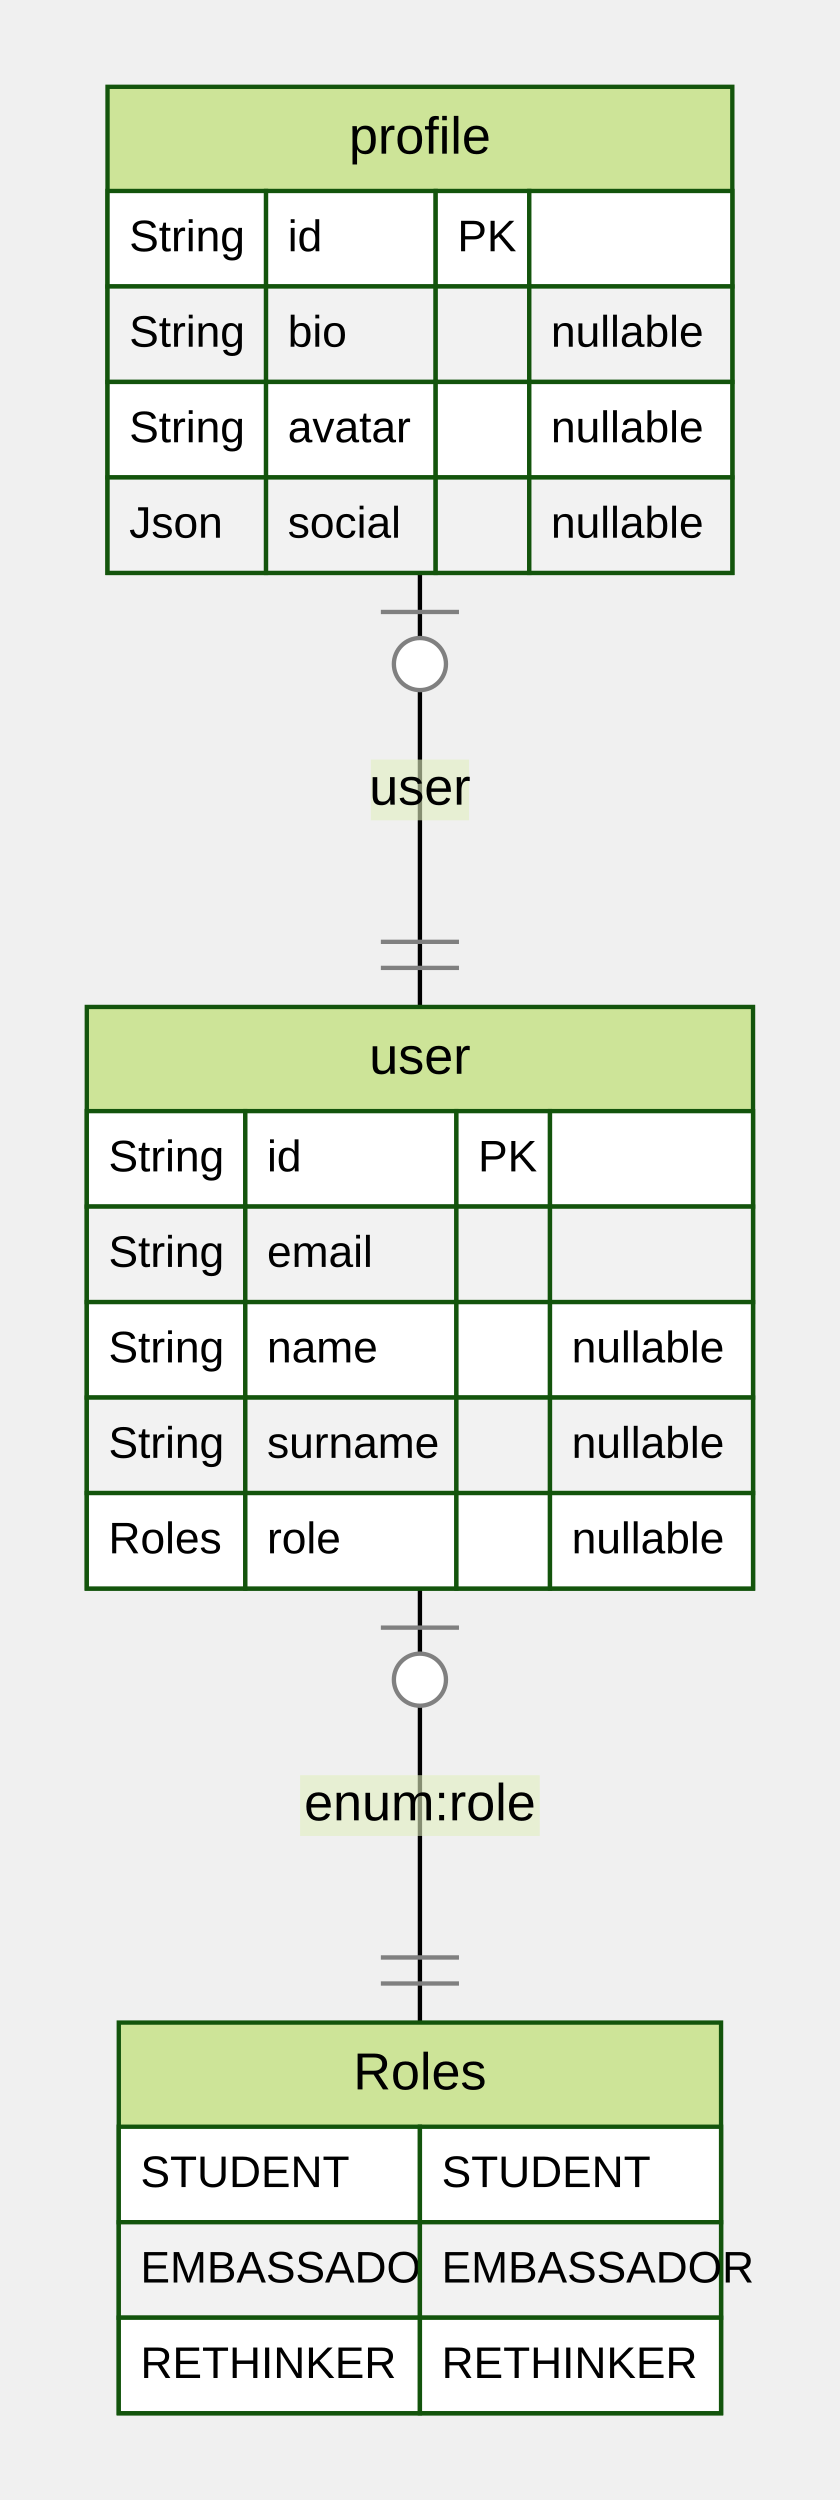
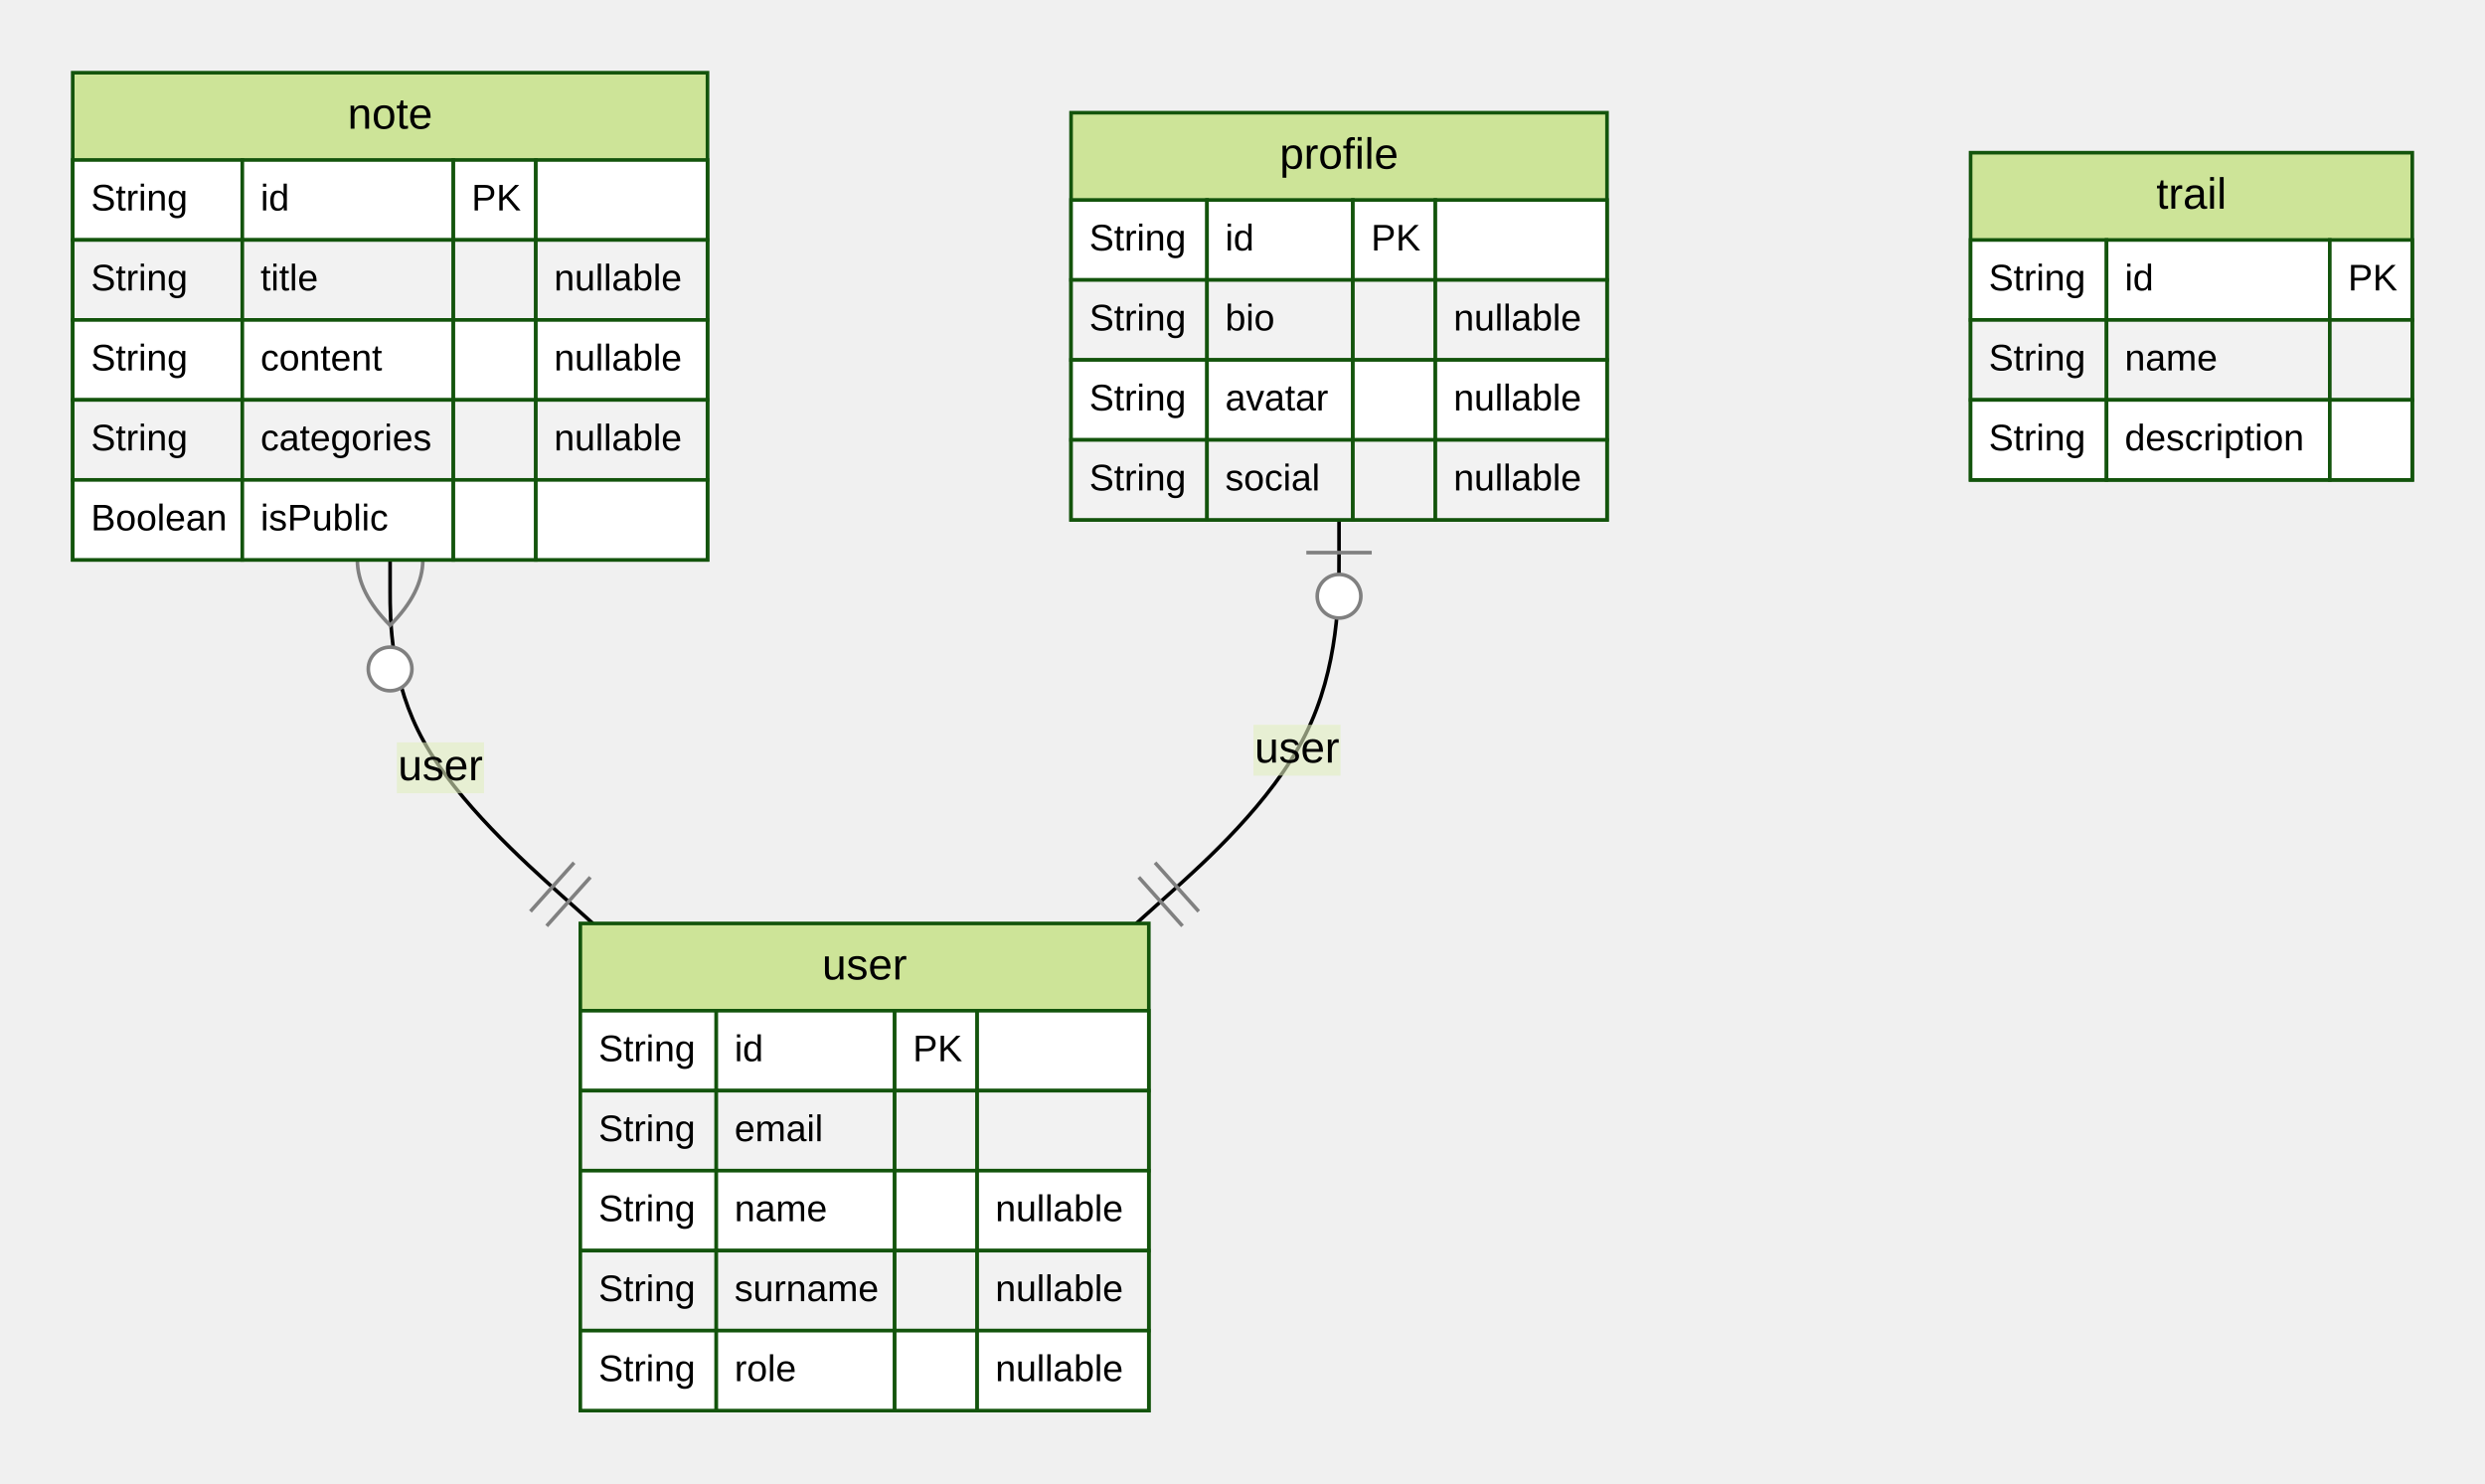
- <svg xmlns="http://www.w3.org/2000/svg" aria-labelledby="chart-title-mermaid-0 chart-desc-mermaid-0" role="img" viewBox="0 0 193.5 576" style="max-width: 193.5px; background-color: white;" height="576" width="100%" id="mermaid-0">
+ <svg xmlns="http://www.w3.org/2000/svg" aria-labelledby="chart-title-mermaid-0 chart-desc-mermaid-0" role="img" viewBox="0 0 683.499 408" style="max-width: 683.499px; background-color: white;" height="408" width="100%" id="mermaid-0">
  <style>#mermaid-0 {font-family:"trebuchet ms",verdana,arial,sans-serif;font-size:16px;fill:#000000;}#mermaid-0 .error-icon{fill:#552222;}#mermaid-0 .error-text{fill:#552222;stroke:#552222;}#mermaid-0 .edge-thickness-normal{stroke-width:2px;}#mermaid-0 .edge-thickness-thick{stroke-width:3.5px;}#mermaid-0 .edge-pattern-solid{stroke-dasharray:0;}#mermaid-0 .edge-pattern-dashed{stroke-dasharray:3;}#mermaid-0 .edge-pattern-dotted{stroke-dasharray:2;}#mermaid-0 .marker{fill:#000000;stroke:#000000;}#mermaid-0 .marker.cross{stroke:#000000;}#mermaid-0 svg{font-family:"trebuchet ms",verdana,arial,sans-serif;font-size:16px;}#mermaid-0 .entityBox{fill:#cde498;stroke:#13540c;}#mermaid-0 .attributeBoxOdd{fill:#ffffff;stroke:#13540c;}#mermaid-0 .attributeBoxEven{fill:#f2f2f2;stroke:#13540c;}#mermaid-0 .relationshipLabelBox{fill:hsl(78.158, 58.462%, 84.51%);opacity:0.7;background-color:hsl(78.158, 58.462%, 84.51%);}#mermaid-0 .relationshipLabelBox rect{opacity:0.5;}#mermaid-0 .relationshipLine{stroke:#000000;}#mermaid-0 :root{--mermaid-font-family:"trebuchet ms",verdana,arial,sans-serif;}</style>
  <g />
  <defs>
    <marker orient="auto" markerHeight="18" markerWidth="18" refY="9" refX="0" id="ONLY_ONE_START">
      <path d="M9,0 L9,18 M15,0 L15,18" fill="none" stroke="gray" />
    </marker>
  </defs>
  <defs>
    <marker orient="auto" markerHeight="18" markerWidth="18" refY="9" refX="18" id="ONLY_ONE_END">
      <path d="M3,0 L3,18 M9,0 L9,18" fill="none" stroke="gray" />
    </marker>
  </defs>
  <defs>
    <marker orient="auto" markerHeight="18" markerWidth="30" refY="9" refX="0" id="ZERO_OR_ONE_START">
      <circle r="6" cy="9" cx="21" fill="white" stroke="gray" />
      <path d="M9,0 L9,18" fill="none" stroke="gray" />
    </marker>
  </defs>
  <defs>
    <marker orient="auto" markerHeight="18" markerWidth="30" refY="9" refX="30" id="ZERO_OR_ONE_END">
      <circle r="6" cy="9" cx="9" fill="white" stroke="gray" />
      <path d="M21,0 L21,18" fill="none" stroke="gray" />
    </marker>
  </defs>
  <defs>
    <marker orient="auto" markerHeight="36" markerWidth="45" refY="18" refX="18" id="ONE_OR_MORE_START">
      <path d="M0,18 Q 18,0 36,18 Q 18,36 0,18 M42,9 L42,27" fill="none" stroke="gray" />
    </marker>
  </defs>
  <defs>
    <marker orient="auto" markerHeight="36" markerWidth="45" refY="18" refX="27" id="ONE_OR_MORE_END">
      <path d="M3,9 L3,27 M9,18 Q27,0 45,18 Q27,36 9,18" fill="none" stroke="gray" />
    </marker>
  </defs>
  <defs>
    <marker orient="auto" markerHeight="36" markerWidth="57" refY="18" refX="18" id="ZERO_OR_MORE_START">
      <circle r="6" cy="18" cx="48" fill="white" stroke="gray" />
      <path d="M0,18 Q18,0 36,18 Q18,36 0,18" fill="none" stroke="gray" />
    </marker>
  </defs>
  <defs>
    <marker orient="auto" markerHeight="36" markerWidth="57" refY="18" refX="39" id="ZERO_OR_MORE_END">
      <circle r="6" cy="18" cx="9" fill="white" stroke="gray" />
      <path d="M21,18 Q39,0 57,18 Q39,36 21,18" fill="none" stroke="gray" />
    </marker>
  </defs>
-   <path marker-start="url(#ZERO_OR_ONE_START)" marker-end="url(#ONLY_ONE_END)" fill="none" stroke="gray" d="M96.75,366L96.75,374.333C96.75,382.667,96.75,399.333,96.75,416C96.75,432.667,96.75,449.333,96.75,457.667L96.75,466" class="er relationshipLine" />
-   <path marker-start="url(#ZERO_OR_ONE_START)" marker-end="url(#ONLY_ONE_END)" fill="none" stroke="gray" d="M96.75,132L96.75,140.333C96.75,148.667,96.75,165.333,96.75,182C96.75,198.667,96.75,215.333,96.75,223.667L96.75,232" class="er relationshipLine" />
-   <g transform="translate(27.36719,466 )" id="Roles">
-     <rect height="90" width="138.766" y="0" x="0" stroke="gray" fill-opacity="100%" fill="honeydew" class="er entityBox" />
-     <text transform="translate(69.38281,12)" style="font-family: &quot;trebuchet ms&quot;, verdana, arial, sans-serif;; font-size: 12px" text-anchor="middle" dominant-baseline="middle" y="0" x="0" id="entity-Roles" class="er entityLabel">Roles</text>
-     <rect height="22" width="69.383" y="24" x="0" stroke="gray" fill-opacity="100%" fill="honeydew" class="er attributeBoxOdd" />
-     <text transform="translate(5,35)" style="font-family: &quot;trebuchet ms&quot;, verdana, arial, sans-serif;; font-size: 10.2px" text-anchor="left" dominant-baseline="middle" y="0" x="0" id="entity-Roles-attr-1-type" class="er entityLabel">STUDENT</text>
-     <rect height="22" width="69.383" y="24" x="69.383" stroke="gray" fill-opacity="100%" fill="honeydew" class="er attributeBoxOdd" />
-     <text transform="translate(74.38281,35)" style="font-family: &quot;trebuchet ms&quot;, verdana, arial, sans-serif;; font-size: 10.2px" text-anchor="left" dominant-baseline="middle" y="0" x="0" id="entity-Roles-attr-1-name" class="er entityLabel">STUDENT</text>
-     <rect height="22" width="69.383" y="46" x="0" stroke="gray" fill-opacity="100%" fill="honeydew" class="er attributeBoxEven" />
-     <text transform="translate(5,57)" style="font-family: &quot;trebuchet ms&quot;, verdana, arial, sans-serif;; font-size: 10.2px" text-anchor="left" dominant-baseline="middle" y="0" x="0" id="entity-Roles-attr-2-type" class="er entityLabel">EMBASSADOR</text>
-     <rect height="22" width="69.383" y="46" x="69.383" stroke="gray" fill-opacity="100%" fill="honeydew" class="er attributeBoxEven" />
-     <text transform="translate(74.38281,57)" style="font-family: &quot;trebuchet ms&quot;, verdana, arial, sans-serif;; font-size: 10.2px" text-anchor="left" dominant-baseline="middle" y="0" x="0" id="entity-Roles-attr-2-name" class="er entityLabel">EMBASSADOR</text>
-     <rect height="22" width="69.383" y="68" x="0" stroke="gray" fill-opacity="100%" fill="honeydew" class="er attributeBoxOdd" />
-     <text transform="translate(5,79)" style="font-family: &quot;trebuchet ms&quot;, verdana, arial, sans-serif;; font-size: 10.2px" text-anchor="left" dominant-baseline="middle" y="0" x="0" id="entity-Roles-attr-3-type" class="er entityLabel">RETHINKER</text>
-     <rect height="22" width="69.383" y="68" x="69.383" stroke="gray" fill-opacity="100%" fill="honeydew" class="er attributeBoxOdd" />
-     <text transform="translate(74.38281,79)" style="font-family: &quot;trebuchet ms&quot;, verdana, arial, sans-serif;; font-size: 10.2px" text-anchor="left" dominant-baseline="middle" y="0" x="0" id="entity-Roles-attr-3-name" class="er entityLabel">RETHINKER</text>
-   </g>
-   <g transform="translate(20,232 )" id="user">
-     <rect height="134" width="153.5" y="0" x="0" stroke="gray" fill-opacity="100%" fill="honeydew" class="er entityBox" />
-     <text transform="translate(76.75,12)" style="font-family: &quot;trebuchet ms&quot;, verdana, arial, sans-serif;; font-size: 12px" text-anchor="middle" dominant-baseline="middle" y="0" x="0" id="entity-user" class="er entityLabel">user</text>
-     <rect height="22" width="36.523" y="24" x="0" stroke="gray" fill-opacity="100%" fill="honeydew" class="er attributeBoxOdd" />
+   <path marker-start="url(#ZERO_OR_MORE_START)" marker-end="url(#ONLY_ONE_END)" fill="none" stroke="gray" d="M107.298,154L107.298,162.333C107.298,170.667,107.298,187.333,116.593,204C125.888,220.667,144.478,237.333,153.773,245.667L163.068,254" class="er relationshipLine" />
+   <path marker-start="url(#ZERO_OR_ONE_START)" marker-end="url(#ONLY_ONE_END)" fill="none" stroke="gray" d="M368.302,143L368.302,153.167C368.302,163.333,368.302,183.667,359.007,202.167C349.712,220.667,331.122,237.333,321.827,245.667L312.532,254" class="er relationshipLine" />
+   <g transform="translate(159.6195,254 )" id="user">
+     <rect height="134" width="156.362" y="0" x="0" stroke="gray" fill-opacity="100%" fill="honeydew" class="er entityBox" />
+     <text transform="translate(78.18079,12)" style="font-family: &quot;trebuchet ms&quot;, verdana, arial, sans-serif;; font-size: 12px" text-anchor="middle" dominant-baseline="middle" y="0" x="0" id="entity-user" class="er entityLabel">user</text>
+     <rect height="22" width="37.396" y="24" x="0" stroke="gray" fill-opacity="100%" fill="honeydew" class="er attributeBoxOdd" />
    <text transform="translate(5,35)" style="font-family: &quot;trebuchet ms&quot;, verdana, arial, sans-serif;; font-size: 10.2px" text-anchor="left" dominant-baseline="middle" y="0" x="0" id="entity-user-attr-1-type" class="er entityLabel">String</text>
-     <rect height="22" width="48.633" y="24" x="36.523" stroke="gray" fill-opacity="100%" fill="honeydew" class="er attributeBoxOdd" />
-     <text transform="translate(41.52344,35)" style="font-family: &quot;trebuchet ms&quot;, verdana, arial, sans-serif;; font-size: 10.2px" text-anchor="left" dominant-baseline="middle" y="0" x="0" id="entity-user-attr-1-name" class="er entityLabel">id</text>
-     <rect height="22" width="21.562" y="24" x="85.156" stroke="gray" fill-opacity="100%" fill="honeydew" class="er attributeBoxOdd" />
-     <text transform="translate(90.15625,35)" style="font-family: &quot;trebuchet ms&quot;, verdana, arial, sans-serif;; font-size: 10.2px" text-anchor="left" dominant-baseline="middle" y="0" x="0" id="entity-user-attr-1-key" class="er entityLabel">PK</text>
-     <rect height="22" width="46.781" y="24" x="106.719" stroke="gray" fill-opacity="100%" fill="honeydew" class="er attributeBoxOdd" />
-     <text transform="translate(111.7188,35)" style="font-family: &quot;trebuchet ms&quot;, verdana, arial, sans-serif;; font-size: 10.2px" text-anchor="left" dominant-baseline="middle" y="0" x="0" id="entity-user-attr-1-comment" class="er entityLabel" />
-     <rect height="22" width="36.523" y="46" x="0" stroke="gray" fill-opacity="100%" fill="honeydew" class="er attributeBoxEven" />
+     <rect height="22" width="49.065" y="24" x="37.396" stroke="gray" fill-opacity="100%" fill="honeydew" class="er attributeBoxOdd" />
+     <text transform="translate(42.39606,35)" style="font-family: &quot;trebuchet ms&quot;, verdana, arial, sans-serif;; font-size: 10.2px" text-anchor="left" dominant-baseline="middle" y="0" x="0" id="entity-user-attr-1-name" class="er entityLabel">id</text>
+     <rect height="22" width="22.688" y="24" x="86.461" stroke="gray" fill-opacity="100%" fill="honeydew" class="er attributeBoxOdd" />
+     <text transform="translate(91.46135,35)" style="font-family: &quot;trebuchet ms&quot;, verdana, arial, sans-serif;; font-size: 10.2px" text-anchor="left" dominant-baseline="middle" y="0" x="0" id="entity-user-attr-1-key" class="er entityLabel">PK</text>
+     <rect height="22" width="47.213" y="24" x="109.149" stroke="gray" fill-opacity="100%" fill="honeydew" class="er attributeBoxOdd" />
+     <text transform="translate(114.149,35)" style="font-family: &quot;trebuchet ms&quot;, verdana, arial, sans-serif;; font-size: 10.2px" text-anchor="left" dominant-baseline="middle" y="0" x="0" id="entity-user-attr-1-comment" class="er entityLabel" />
+     <rect height="22" width="37.396" y="46" x="0" stroke="gray" fill-opacity="100%" fill="honeydew" class="er attributeBoxEven" />
    <text transform="translate(5,57)" style="font-family: &quot;trebuchet ms&quot;, verdana, arial, sans-serif;; font-size: 10.2px" text-anchor="left" dominant-baseline="middle" y="0" x="0" id="entity-user-attr-2-type" class="er entityLabel">String</text>
-     <rect height="22" width="48.633" y="46" x="36.523" stroke="gray" fill-opacity="100%" fill="honeydew" class="er attributeBoxEven" />
-     <text transform="translate(41.52344,57)" style="font-family: &quot;trebuchet ms&quot;, verdana, arial, sans-serif;; font-size: 10.2px" text-anchor="left" dominant-baseline="middle" y="0" x="0" id="entity-user-attr-2-name" class="er entityLabel">email</text>
-     <rect height="22" width="21.562" y="46" x="85.156" stroke="gray" fill-opacity="100%" fill="honeydew" class="er attributeBoxEven" />
-     <text transform="translate(90.15625,57)" style="font-family: &quot;trebuchet ms&quot;, verdana, arial, sans-serif;; font-size: 10.2px" text-anchor="left" dominant-baseline="middle" y="0" x="0" id="entity-user-attr-2-key" class="er entityLabel" />
-     <rect height="22" width="46.781" y="46" x="106.719" stroke="gray" fill-opacity="100%" fill="honeydew" class="er attributeBoxEven" />
-     <text transform="translate(111.7188,57)" style="font-family: &quot;trebuchet ms&quot;, verdana, arial, sans-serif;; font-size: 10.2px" text-anchor="left" dominant-baseline="middle" y="0" x="0" id="entity-user-attr-2-comment" class="er entityLabel" />
-     <rect height="22" width="36.523" y="68" x="0" stroke="gray" fill-opacity="100%" fill="honeydew" class="er attributeBoxOdd" />
+     <rect height="22" width="49.065" y="46" x="37.396" stroke="gray" fill-opacity="100%" fill="honeydew" class="er attributeBoxEven" />
+     <text transform="translate(42.39606,57)" style="font-family: &quot;trebuchet ms&quot;, verdana, arial, sans-serif;; font-size: 10.2px" text-anchor="left" dominant-baseline="middle" y="0" x="0" id="entity-user-attr-2-name" class="er entityLabel">email</text>
+     <rect height="22" width="22.688" y="46" x="86.461" stroke="gray" fill-opacity="100%" fill="honeydew" class="er attributeBoxEven" />
+     <text transform="translate(91.46135,57)" style="font-family: &quot;trebuchet ms&quot;, verdana, arial, sans-serif;; font-size: 10.2px" text-anchor="left" dominant-baseline="middle" y="0" x="0" id="entity-user-attr-2-key" class="er entityLabel" />
+     <rect height="22" width="47.213" y="46" x="109.149" stroke="gray" fill-opacity="100%" fill="honeydew" class="er attributeBoxEven" />
+     <text transform="translate(114.149,57)" style="font-family: &quot;trebuchet ms&quot;, verdana, arial, sans-serif;; font-size: 10.2px" text-anchor="left" dominant-baseline="middle" y="0" x="0" id="entity-user-attr-2-comment" class="er entityLabel" />
+     <rect height="22" width="37.396" y="68" x="0" stroke="gray" fill-opacity="100%" fill="honeydew" class="er attributeBoxOdd" />
    <text transform="translate(5,79)" style="font-family: &quot;trebuchet ms&quot;, verdana, arial, sans-serif;; font-size: 10.2px" text-anchor="left" dominant-baseline="middle" y="0" x="0" id="entity-user-attr-3-type" class="er entityLabel">String</text>
-     <rect height="22" width="48.633" y="68" x="36.523" stroke="gray" fill-opacity="100%" fill="honeydew" class="er attributeBoxOdd" />
-     <text transform="translate(41.52344,79)" style="font-family: &quot;trebuchet ms&quot;, verdana, arial, sans-serif;; font-size: 10.2px" text-anchor="left" dominant-baseline="middle" y="0" x="0" id="entity-user-attr-3-name" class="er entityLabel">name</text>
-     <rect height="22" width="21.562" y="68" x="85.156" stroke="gray" fill-opacity="100%" fill="honeydew" class="er attributeBoxOdd" />
-     <text transform="translate(90.15625,79)" style="font-family: &quot;trebuchet ms&quot;, verdana, arial, sans-serif;; font-size: 10.2px" text-anchor="left" dominant-baseline="middle" y="0" x="0" id="entity-user-attr-3-key" class="er entityLabel" />
-     <rect height="22" width="46.781" y="68" x="106.719" stroke="gray" fill-opacity="100%" fill="honeydew" class="er attributeBoxOdd" />
-     <text transform="translate(111.7188,79)" style="font-family: &quot;trebuchet ms&quot;, verdana, arial, sans-serif;; font-size: 10.2px" text-anchor="left" dominant-baseline="middle" y="0" x="0" id="entity-user-attr-3-comment" class="er entityLabel">nullable</text>
-     <rect height="22" width="36.523" y="90" x="0" stroke="gray" fill-opacity="100%" fill="honeydew" class="er attributeBoxEven" />
+     <rect height="22" width="49.065" y="68" x="37.396" stroke="gray" fill-opacity="100%" fill="honeydew" class="er attributeBoxOdd" />
+     <text transform="translate(42.39606,79)" style="font-family: &quot;trebuchet ms&quot;, verdana, arial, sans-serif;; font-size: 10.2px" text-anchor="left" dominant-baseline="middle" y="0" x="0" id="entity-user-attr-3-name" class="er entityLabel">name</text>
+     <rect height="22" width="22.688" y="68" x="86.461" stroke="gray" fill-opacity="100%" fill="honeydew" class="er attributeBoxOdd" />
+     <text transform="translate(91.46135,79)" style="font-family: &quot;trebuchet ms&quot;, verdana, arial, sans-serif;; font-size: 10.2px" text-anchor="left" dominant-baseline="middle" y="0" x="0" id="entity-user-attr-3-key" class="er entityLabel" />
+     <rect height="22" width="47.213" y="68" x="109.149" stroke="gray" fill-opacity="100%" fill="honeydew" class="er attributeBoxOdd" />
+     <text transform="translate(114.149,79)" style="font-family: &quot;trebuchet ms&quot;, verdana, arial, sans-serif;; font-size: 10.2px" text-anchor="left" dominant-baseline="middle" y="0" x="0" id="entity-user-attr-3-comment" class="er entityLabel">nullable</text>
+     <rect height="22" width="37.396" y="90" x="0" stroke="gray" fill-opacity="100%" fill="honeydew" class="er attributeBoxEven" />
    <text transform="translate(5,101)" style="font-family: &quot;trebuchet ms&quot;, verdana, arial, sans-serif;; font-size: 10.2px" text-anchor="left" dominant-baseline="middle" y="0" x="0" id="entity-user-attr-4-type" class="er entityLabel">String</text>
-     <rect height="22" width="48.633" y="90" x="36.523" stroke="gray" fill-opacity="100%" fill="honeydew" class="er attributeBoxEven" />
-     <text transform="translate(41.52344,101)" style="font-family: &quot;trebuchet ms&quot;, verdana, arial, sans-serif;; font-size: 10.2px" text-anchor="left" dominant-baseline="middle" y="0" x="0" id="entity-user-attr-4-name" class="er entityLabel">surname</text>
-     <rect height="22" width="21.562" y="90" x="85.156" stroke="gray" fill-opacity="100%" fill="honeydew" class="er attributeBoxEven" />
-     <text transform="translate(90.15625,101)" style="font-family: &quot;trebuchet ms&quot;, verdana, arial, sans-serif;; font-size: 10.2px" text-anchor="left" dominant-baseline="middle" y="0" x="0" id="entity-user-attr-4-key" class="er entityLabel" />
-     <rect height="22" width="46.781" y="90" x="106.719" stroke="gray" fill-opacity="100%" fill="honeydew" class="er attributeBoxEven" />
-     <text transform="translate(111.7188,101)" style="font-family: &quot;trebuchet ms&quot;, verdana, arial, sans-serif;; font-size: 10.2px" text-anchor="left" dominant-baseline="middle" y="0" x="0" id="entity-user-attr-4-comment" class="er entityLabel">nullable</text>
-     <rect height="22" width="36.523" y="112" x="0" stroke="gray" fill-opacity="100%" fill="honeydew" class="er attributeBoxOdd" />
-     <text transform="translate(5,123)" style="font-family: &quot;trebuchet ms&quot;, verdana, arial, sans-serif;; font-size: 10.2px" text-anchor="left" dominant-baseline="middle" y="0" x="0" id="entity-user-attr-5-type" class="er entityLabel">Roles</text>
-     <rect height="22" width="48.633" y="112" x="36.523" stroke="gray" fill-opacity="100%" fill="honeydew" class="er attributeBoxOdd" />
-     <text transform="translate(41.52344,123)" style="font-family: &quot;trebuchet ms&quot;, verdana, arial, sans-serif;; font-size: 10.2px" text-anchor="left" dominant-baseline="middle" y="0" x="0" id="entity-user-attr-5-name" class="er entityLabel">role</text>
-     <rect height="22" width="21.562" y="112" x="85.156" stroke="gray" fill-opacity="100%" fill="honeydew" class="er attributeBoxOdd" />
-     <text transform="translate(90.15625,123)" style="font-family: &quot;trebuchet ms&quot;, verdana, arial, sans-serif;; font-size: 10.2px" text-anchor="left" dominant-baseline="middle" y="0" x="0" id="entity-user-attr-5-key" class="er entityLabel" />
-     <rect height="22" width="46.781" y="112" x="106.719" stroke="gray" fill-opacity="100%" fill="honeydew" class="er attributeBoxOdd" />
-     <text transform="translate(111.7188,123)" style="font-family: &quot;trebuchet ms&quot;, verdana, arial, sans-serif;; font-size: 10.2px" text-anchor="left" dominant-baseline="middle" y="0" x="0" id="entity-user-attr-5-comment" class="er entityLabel">nullable</text>
-   </g>
-   <g transform="translate(24.77344,20 )" id="profile">
-     <rect height="112" width="143.953" y="0" x="0" stroke="gray" fill-opacity="100%" fill="honeydew" class="er entityBox" />
-     <text transform="translate(71.97656,12)" style="font-family: &quot;trebuchet ms&quot;, verdana, arial, sans-serif;; font-size: 12px" text-anchor="middle" dominant-baseline="middle" y="0" x="0" id="entity-profile" class="er entityLabel">profile</text>
-     <rect height="22" width="36.523" y="24" x="0" stroke="gray" fill-opacity="100%" fill="honeydew" class="er attributeBoxOdd" />
+     <rect height="22" width="49.065" y="90" x="37.396" stroke="gray" fill-opacity="100%" fill="honeydew" class="er attributeBoxEven" />
+     <text transform="translate(42.39606,101)" style="font-family: &quot;trebuchet ms&quot;, verdana, arial, sans-serif;; font-size: 10.2px" text-anchor="left" dominant-baseline="middle" y="0" x="0" id="entity-user-attr-4-name" class="er entityLabel">surname</text>
+     <rect height="22" width="22.688" y="90" x="86.461" stroke="gray" fill-opacity="100%" fill="honeydew" class="er attributeBoxEven" />
+     <text transform="translate(91.46135,101)" style="font-family: &quot;trebuchet ms&quot;, verdana, arial, sans-serif;; font-size: 10.2px" text-anchor="left" dominant-baseline="middle" y="0" x="0" id="entity-user-attr-4-key" class="er entityLabel" />
+     <rect height="22" width="47.213" y="90" x="109.149" stroke="gray" fill-opacity="100%" fill="honeydew" class="er attributeBoxEven" />
+     <text transform="translate(114.149,101)" style="font-family: &quot;trebuchet ms&quot;, verdana, arial, sans-serif;; font-size: 10.2px" text-anchor="left" dominant-baseline="middle" y="0" x="0" id="entity-user-attr-4-comment" class="er entityLabel">nullable</text>
+     <rect height="22" width="37.396" y="112" x="0" stroke="gray" fill-opacity="100%" fill="honeydew" class="er attributeBoxOdd" />
+     <text transform="translate(5,123)" style="font-family: &quot;trebuchet ms&quot;, verdana, arial, sans-serif;; font-size: 10.2px" text-anchor="left" dominant-baseline="middle" y="0" x="0" id="entity-user-attr-5-type" class="er entityLabel">String</text>
+     <rect height="22" width="49.065" y="112" x="37.396" stroke="gray" fill-opacity="100%" fill="honeydew" class="er attributeBoxOdd" />
+     <text transform="translate(42.39606,123)" style="font-family: &quot;trebuchet ms&quot;, verdana, arial, sans-serif;; font-size: 10.2px" text-anchor="left" dominant-baseline="middle" y="0" x="0" id="entity-user-attr-5-name" class="er entityLabel">role</text>
+     <rect height="22" width="22.688" y="112" x="86.461" stroke="gray" fill-opacity="100%" fill="honeydew" class="er attributeBoxOdd" />
+     <text transform="translate(91.46135,123)" style="font-family: &quot;trebuchet ms&quot;, verdana, arial, sans-serif;; font-size: 10.2px" text-anchor="left" dominant-baseline="middle" y="0" x="0" id="entity-user-attr-5-key" class="er entityLabel" />
+     <rect height="22" width="47.213" y="112" x="109.149" stroke="gray" fill-opacity="100%" fill="honeydew" class="er attributeBoxOdd" />
+     <text transform="translate(114.149,123)" style="font-family: &quot;trebuchet ms&quot;, verdana, arial, sans-serif;; font-size: 10.2px" text-anchor="left" dominant-baseline="middle" y="0" x="0" id="entity-user-attr-5-comment" class="er entityLabel">nullable</text>
+   </g>
+   <g transform="translate(20,20 )" id="note">
+     <rect height="134" width="174.596" y="0" x="0" stroke="gray" fill-opacity="100%" fill="honeydew" class="er entityBox" />
+     <text transform="translate(87.29804,12)" style="font-family: &quot;trebuchet ms&quot;, verdana, arial, sans-serif;; font-size: 12px" text-anchor="middle" dominant-baseline="middle" y="0" x="0" id="entity-note" class="er entityLabel">note</text>
+     <rect height="22" width="46.65" y="24" x="0" stroke="gray" fill-opacity="100%" fill="honeydew" class="er attributeBoxOdd" />
+     <text transform="translate(5,35)" style="font-family: &quot;trebuchet ms&quot;, verdana, arial, sans-serif;; font-size: 10.2px" text-anchor="left" dominant-baseline="middle" y="0" x="0" id="entity-note-attr-1-type" class="er entityLabel">String</text>
+     <rect height="22" width="58.046" y="24" x="46.65" stroke="gray" fill-opacity="100%" fill="honeydew" class="er attributeBoxOdd" />
+     <text transform="translate(51.64975,35)" style="font-family: &quot;trebuchet ms&quot;, verdana, arial, sans-serif;; font-size: 10.2px" text-anchor="left" dominant-baseline="middle" y="0" x="0" id="entity-note-attr-1-name" class="er entityLabel">id</text>
+     <rect height="22" width="22.688" y="24" x="104.696" stroke="gray" fill-opacity="100%" fill="honeydew" class="er attributeBoxOdd" />
+     <text transform="translate(109.6959,35)" style="font-family: &quot;trebuchet ms&quot;, verdana, arial, sans-serif;; font-size: 10.2px" text-anchor="left" dominant-baseline="middle" y="0" x="0" id="entity-note-attr-1-key" class="er entityLabel">PK</text>
+     <rect height="22" width="47.213" y="24" x="127.384" stroke="gray" fill-opacity="100%" fill="honeydew" class="er attributeBoxOdd" />
+     <text transform="translate(132.3835,35)" style="font-family: &quot;trebuchet ms&quot;, verdana, arial, sans-serif;; font-size: 10.2px" text-anchor="left" dominant-baseline="middle" y="0" x="0" id="entity-note-attr-1-comment" class="er entityLabel" />
+     <rect height="22" width="46.65" y="46" x="0" stroke="gray" fill-opacity="100%" fill="honeydew" class="er attributeBoxEven" />
+     <text transform="translate(5,57)" style="font-family: &quot;trebuchet ms&quot;, verdana, arial, sans-serif;; font-size: 10.2px" text-anchor="left" dominant-baseline="middle" y="0" x="0" id="entity-note-attr-2-type" class="er entityLabel">String</text>
+     <rect height="22" width="58.046" y="46" x="46.65" stroke="gray" fill-opacity="100%" fill="honeydew" class="er attributeBoxEven" />
+     <text transform="translate(51.64975,57)" style="font-family: &quot;trebuchet ms&quot;, verdana, arial, sans-serif;; font-size: 10.2px" text-anchor="left" dominant-baseline="middle" y="0" x="0" id="entity-note-attr-2-name" class="er entityLabel">title</text>
+     <rect height="22" width="22.688" y="46" x="104.696" stroke="gray" fill-opacity="100%" fill="honeydew" class="er attributeBoxEven" />
+     <text transform="translate(109.6959,57)" style="font-family: &quot;trebuchet ms&quot;, verdana, arial, sans-serif;; font-size: 10.2px" text-anchor="left" dominant-baseline="middle" y="0" x="0" id="entity-note-attr-2-key" class="er entityLabel" />
+     <rect height="22" width="47.213" y="46" x="127.384" stroke="gray" fill-opacity="100%" fill="honeydew" class="er attributeBoxEven" />
+     <text transform="translate(132.3835,57)" style="font-family: &quot;trebuchet ms&quot;, verdana, arial, sans-serif;; font-size: 10.2px" text-anchor="left" dominant-baseline="middle" y="0" x="0" id="entity-note-attr-2-comment" class="er entityLabel">nullable</text>
+     <rect height="22" width="46.65" y="68" x="0" stroke="gray" fill-opacity="100%" fill="honeydew" class="er attributeBoxOdd" />
+     <text transform="translate(5,79)" style="font-family: &quot;trebuchet ms&quot;, verdana, arial, sans-serif;; font-size: 10.2px" text-anchor="left" dominant-baseline="middle" y="0" x="0" id="entity-note-attr-3-type" class="er entityLabel">String</text>
+     <rect height="22" width="58.046" y="68" x="46.65" stroke="gray" fill-opacity="100%" fill="honeydew" class="er attributeBoxOdd" />
+     <text transform="translate(51.64975,79)" style="font-family: &quot;trebuchet ms&quot;, verdana, arial, sans-serif;; font-size: 10.2px" text-anchor="left" dominant-baseline="middle" y="0" x="0" id="entity-note-attr-3-name" class="er entityLabel">content</text>
+     <rect height="22" width="22.688" y="68" x="104.696" stroke="gray" fill-opacity="100%" fill="honeydew" class="er attributeBoxOdd" />
+     <text transform="translate(109.6959,79)" style="font-family: &quot;trebuchet ms&quot;, verdana, arial, sans-serif;; font-size: 10.2px" text-anchor="left" dominant-baseline="middle" y="0" x="0" id="entity-note-attr-3-key" class="er entityLabel" />
+     <rect height="22" width="47.213" y="68" x="127.384" stroke="gray" fill-opacity="100%" fill="honeydew" class="er attributeBoxOdd" />
+     <text transform="translate(132.3835,79)" style="font-family: &quot;trebuchet ms&quot;, verdana, arial, sans-serif;; font-size: 10.2px" text-anchor="left" dominant-baseline="middle" y="0" x="0" id="entity-note-attr-3-comment" class="er entityLabel">nullable</text>
+     <rect height="22" width="46.65" y="90" x="0" stroke="gray" fill-opacity="100%" fill="honeydew" class="er attributeBoxEven" />
+     <text transform="translate(5,101)" style="font-family: &quot;trebuchet ms&quot;, verdana, arial, sans-serif;; font-size: 10.2px" text-anchor="left" dominant-baseline="middle" y="0" x="0" id="entity-note-attr-4-type" class="er entityLabel">String</text>
+     <rect height="22" width="58.046" y="90" x="46.65" stroke="gray" fill-opacity="100%" fill="honeydew" class="er attributeBoxEven" />
+     <text transform="translate(51.64975,101)" style="font-family: &quot;trebuchet ms&quot;, verdana, arial, sans-serif;; font-size: 10.2px" text-anchor="left" dominant-baseline="middle" y="0" x="0" id="entity-note-attr-4-name" class="er entityLabel">categories</text>
+     <rect height="22" width="22.688" y="90" x="104.696" stroke="gray" fill-opacity="100%" fill="honeydew" class="er attributeBoxEven" />
+     <text transform="translate(109.6959,101)" style="font-family: &quot;trebuchet ms&quot;, verdana, arial, sans-serif;; font-size: 10.2px" text-anchor="left" dominant-baseline="middle" y="0" x="0" id="entity-note-attr-4-key" class="er entityLabel" />
+     <rect height="22" width="47.213" y="90" x="127.384" stroke="gray" fill-opacity="100%" fill="honeydew" class="er attributeBoxEven" />
+     <text transform="translate(132.3835,101)" style="font-family: &quot;trebuchet ms&quot;, verdana, arial, sans-serif;; font-size: 10.2px" text-anchor="left" dominant-baseline="middle" y="0" x="0" id="entity-note-attr-4-comment" class="er entityLabel">nullable</text>
+     <rect height="22" width="46.65" y="112" x="0" stroke="gray" fill-opacity="100%" fill="honeydew" class="er attributeBoxOdd" />
+     <text transform="translate(5,123)" style="font-family: &quot;trebuchet ms&quot;, verdana, arial, sans-serif;; font-size: 10.2px" text-anchor="left" dominant-baseline="middle" y="0" x="0" id="entity-note-attr-5-type" class="er entityLabel">Boolean</text>
+     <rect height="22" width="58.046" y="112" x="46.65" stroke="gray" fill-opacity="100%" fill="honeydew" class="er attributeBoxOdd" />
+     <text transform="translate(51.64975,123)" style="font-family: &quot;trebuchet ms&quot;, verdana, arial, sans-serif;; font-size: 10.2px" text-anchor="left" dominant-baseline="middle" y="0" x="0" id="entity-note-attr-5-name" class="er entityLabel">isPublic</text>
+     <rect height="22" width="22.688" y="112" x="104.696" stroke="gray" fill-opacity="100%" fill="honeydew" class="er attributeBoxOdd" />
+     <text transform="translate(109.6959,123)" style="font-family: &quot;trebuchet ms&quot;, verdana, arial, sans-serif;; font-size: 10.2px" text-anchor="left" dominant-baseline="middle" y="0" x="0" id="entity-note-attr-5-key" class="er entityLabel" />
+     <rect height="22" width="47.213" y="112" x="127.384" stroke="gray" fill-opacity="100%" fill="honeydew" class="er attributeBoxOdd" />
+     <text transform="translate(132.3835,123)" style="font-family: &quot;trebuchet ms&quot;, verdana, arial, sans-serif;; font-size: 10.2px" text-anchor="left" dominant-baseline="middle" y="0" x="0" id="entity-note-attr-5-comment" class="er entityLabel" />
+   </g>
+   <g transform="translate(294.5961,31 )" id="profile">
+     <rect height="112" width="147.413" y="0" x="0" stroke="gray" fill-opacity="100%" fill="honeydew" class="er entityBox" />
+     <text transform="translate(73.70638,12)" style="font-family: &quot;trebuchet ms&quot;, verdana, arial, sans-serif;; font-size: 12px" text-anchor="middle" dominant-baseline="middle" y="0" x="0" id="entity-profile" class="er entityLabel">profile</text>
+     <rect height="22" width="37.396" y="24" x="0" stroke="gray" fill-opacity="100%" fill="honeydew" class="er attributeBoxOdd" />
    <text transform="translate(5,35)" style="font-family: &quot;trebuchet ms&quot;, verdana, arial, sans-serif;; font-size: 10.2px" text-anchor="left" dominant-baseline="middle" y="0" x="0" id="entity-profile-attr-1-type" class="er entityLabel">String</text>
-     <rect height="22" width="39.086" y="24" x="36.523" stroke="gray" fill-opacity="100%" fill="honeydew" class="er attributeBoxOdd" />
-     <text transform="translate(41.52344,35)" style="font-family: &quot;trebuchet ms&quot;, verdana, arial, sans-serif;; font-size: 10.2px" text-anchor="left" dominant-baseline="middle" y="0" x="0" id="entity-profile-attr-1-name" class="er entityLabel">id</text>
-     <rect height="22" width="21.562" y="24" x="75.609" stroke="gray" fill-opacity="100%" fill="honeydew" class="er attributeBoxOdd" />
-     <text transform="translate(80.60938,35)" style="font-family: &quot;trebuchet ms&quot;, verdana, arial, sans-serif;; font-size: 10.2px" text-anchor="left" dominant-baseline="middle" y="0" x="0" id="entity-profile-attr-1-key" class="er entityLabel">PK</text>
-     <rect height="22" width="46.781" y="24" x="97.172" stroke="gray" fill-opacity="100%" fill="honeydew" class="er attributeBoxOdd" />
-     <text transform="translate(102.1719,35)" style="font-family: &quot;trebuchet ms&quot;, verdana, arial, sans-serif;; font-size: 10.2px" text-anchor="left" dominant-baseline="middle" y="0" x="0" id="entity-profile-attr-1-comment" class="er entityLabel" />
-     <rect height="22" width="36.523" y="46" x="0" stroke="gray" fill-opacity="100%" fill="honeydew" class="er attributeBoxEven" />
+     <rect height="22" width="40.116" y="24" x="37.396" stroke="gray" fill-opacity="100%" fill="honeydew" class="er attributeBoxOdd" />
+     <text transform="translate(42.39606,35)" style="font-family: &quot;trebuchet ms&quot;, verdana, arial, sans-serif;; font-size: 10.2px" text-anchor="left" dominant-baseline="middle" y="0" x="0" id="entity-profile-attr-1-name" class="er entityLabel">id</text>
+     <rect height="22" width="22.688" y="24" x="77.513" stroke="gray" fill-opacity="100%" fill="honeydew" class="er attributeBoxOdd" />
+     <text transform="translate(82.51253,35)" style="font-family: &quot;trebuchet ms&quot;, verdana, arial, sans-serif;; font-size: 10.2px" text-anchor="left" dominant-baseline="middle" y="0" x="0" id="entity-profile-attr-1-key" class="er entityLabel">PK</text>
+     <rect height="22" width="47.213" y="24" x="100.2" stroke="gray" fill-opacity="100%" fill="honeydew" class="er attributeBoxOdd" />
+     <text transform="translate(105.2002,35)" style="font-family: &quot;trebuchet ms&quot;, verdana, arial, sans-serif;; font-size: 10.2px" text-anchor="left" dominant-baseline="middle" y="0" x="0" id="entity-profile-attr-1-comment" class="er entityLabel" />
+     <rect height="22" width="37.396" y="46" x="0" stroke="gray" fill-opacity="100%" fill="honeydew" class="er attributeBoxEven" />
    <text transform="translate(5,57)" style="font-family: &quot;trebuchet ms&quot;, verdana, arial, sans-serif;; font-size: 10.2px" text-anchor="left" dominant-baseline="middle" y="0" x="0" id="entity-profile-attr-2-type" class="er entityLabel">String</text>
-     <rect height="22" width="39.086" y="46" x="36.523" stroke="gray" fill-opacity="100%" fill="honeydew" class="er attributeBoxEven" />
-     <text transform="translate(41.52344,57)" style="font-family: &quot;trebuchet ms&quot;, verdana, arial, sans-serif;; font-size: 10.2px" text-anchor="left" dominant-baseline="middle" y="0" x="0" id="entity-profile-attr-2-name" class="er entityLabel">bio</text>
-     <rect height="22" width="21.562" y="46" x="75.609" stroke="gray" fill-opacity="100%" fill="honeydew" class="er attributeBoxEven" />
-     <text transform="translate(80.60938,57)" style="font-family: &quot;trebuchet ms&quot;, verdana, arial, sans-serif;; font-size: 10.2px" text-anchor="left" dominant-baseline="middle" y="0" x="0" id="entity-profile-attr-2-key" class="er entityLabel" />
-     <rect height="22" width="46.781" y="46" x="97.172" stroke="gray" fill-opacity="100%" fill="honeydew" class="er attributeBoxEven" />
-     <text transform="translate(102.1719,57)" style="font-family: &quot;trebuchet ms&quot;, verdana, arial, sans-serif;; font-size: 10.2px" text-anchor="left" dominant-baseline="middle" y="0" x="0" id="entity-profile-attr-2-comment" class="er entityLabel">nullable</text>
-     <rect height="22" width="36.523" y="68" x="0" stroke="gray" fill-opacity="100%" fill="honeydew" class="er attributeBoxOdd" />
+     <rect height="22" width="40.116" y="46" x="37.396" stroke="gray" fill-opacity="100%" fill="honeydew" class="er attributeBoxEven" />
+     <text transform="translate(42.39606,57)" style="font-family: &quot;trebuchet ms&quot;, verdana, arial, sans-serif;; font-size: 10.2px" text-anchor="left" dominant-baseline="middle" y="0" x="0" id="entity-profile-attr-2-name" class="er entityLabel">bio</text>
+     <rect height="22" width="22.688" y="46" x="77.513" stroke="gray" fill-opacity="100%" fill="honeydew" class="er attributeBoxEven" />
+     <text transform="translate(82.51253,57)" style="font-family: &quot;trebuchet ms&quot;, verdana, arial, sans-serif;; font-size: 10.2px" text-anchor="left" dominant-baseline="middle" y="0" x="0" id="entity-profile-attr-2-key" class="er entityLabel" />
+     <rect height="22" width="47.213" y="46" x="100.2" stroke="gray" fill-opacity="100%" fill="honeydew" class="er attributeBoxEven" />
+     <text transform="translate(105.2002,57)" style="font-family: &quot;trebuchet ms&quot;, verdana, arial, sans-serif;; font-size: 10.2px" text-anchor="left" dominant-baseline="middle" y="0" x="0" id="entity-profile-attr-2-comment" class="er entityLabel">nullable</text>
+     <rect height="22" width="37.396" y="68" x="0" stroke="gray" fill-opacity="100%" fill="honeydew" class="er attributeBoxOdd" />
    <text transform="translate(5,79)" style="font-family: &quot;trebuchet ms&quot;, verdana, arial, sans-serif;; font-size: 10.2px" text-anchor="left" dominant-baseline="middle" y="0" x="0" id="entity-profile-attr-3-type" class="er entityLabel">String</text>
-     <rect height="22" width="39.086" y="68" x="36.523" stroke="gray" fill-opacity="100%" fill="honeydew" class="er attributeBoxOdd" />
-     <text transform="translate(41.52344,79)" style="font-family: &quot;trebuchet ms&quot;, verdana, arial, sans-serif;; font-size: 10.2px" text-anchor="left" dominant-baseline="middle" y="0" x="0" id="entity-profile-attr-3-name" class="er entityLabel">avatar</text>
-     <rect height="22" width="21.562" y="68" x="75.609" stroke="gray" fill-opacity="100%" fill="honeydew" class="er attributeBoxOdd" />
-     <text transform="translate(80.60938,79)" style="font-family: &quot;trebuchet ms&quot;, verdana, arial, sans-serif;; font-size: 10.2px" text-anchor="left" dominant-baseline="middle" y="0" x="0" id="entity-profile-attr-3-key" class="er entityLabel" />
-     <rect height="22" width="46.781" y="68" x="97.172" stroke="gray" fill-opacity="100%" fill="honeydew" class="er attributeBoxOdd" />
-     <text transform="translate(102.1719,79)" style="font-family: &quot;trebuchet ms&quot;, verdana, arial, sans-serif;; font-size: 10.2px" text-anchor="left" dominant-baseline="middle" y="0" x="0" id="entity-profile-attr-3-comment" class="er entityLabel">nullable</text>
-     <rect height="22" width="36.523" y="90" x="0" stroke="gray" fill-opacity="100%" fill="honeydew" class="er attributeBoxEven" />
-     <text transform="translate(5,101)" style="font-family: &quot;trebuchet ms&quot;, verdana, arial, sans-serif;; font-size: 10.2px" text-anchor="left" dominant-baseline="middle" y="0" x="0" id="entity-profile-attr-4-type" class="er entityLabel">Json</text>
-     <rect height="22" width="39.086" y="90" x="36.523" stroke="gray" fill-opacity="100%" fill="honeydew" class="er attributeBoxEven" />
-     <text transform="translate(41.52344,101)" style="font-family: &quot;trebuchet ms&quot;, verdana, arial, sans-serif;; font-size: 10.2px" text-anchor="left" dominant-baseline="middle" y="0" x="0" id="entity-profile-attr-4-name" class="er entityLabel">social</text>
-     <rect height="22" width="21.562" y="90" x="75.609" stroke="gray" fill-opacity="100%" fill="honeydew" class="er attributeBoxEven" />
-     <text transform="translate(80.60938,101)" style="font-family: &quot;trebuchet ms&quot;, verdana, arial, sans-serif;; font-size: 10.2px" text-anchor="left" dominant-baseline="middle" y="0" x="0" id="entity-profile-attr-4-key" class="er entityLabel" />
-     <rect height="22" width="46.781" y="90" x="97.172" stroke="gray" fill-opacity="100%" fill="honeydew" class="er attributeBoxEven" />
-     <text transform="translate(102.1719,101)" style="font-family: &quot;trebuchet ms&quot;, verdana, arial, sans-serif;; font-size: 10.2px" text-anchor="left" dominant-baseline="middle" y="0" x="0" id="entity-profile-attr-4-comment" class="er entityLabel">nullable</text>
-   </g>
-   <rect fill-opacity="85%" fill="white" height="14" width="55.219" y="409" x="69.141" class="er relationshipLabelBox" />
-   <text style="font-family: &quot;trebuchet ms&quot;, verdana, arial, sans-serif;; font-size: 12px" dominant-baseline="middle" text-anchor="middle" y="416" x="96.75" id="rel1" class="er relationshipLabel">enum:role</text>
-   <rect fill-opacity="85%" fill="white" height="14" width="22.625" y="175" x="85.438" class="er relationshipLabelBox" />
-   <text style="font-family: &quot;trebuchet ms&quot;, verdana, arial, sans-serif;; font-size: 12px" dominant-baseline="middle" text-anchor="middle" y="182" x="96.75" id="rel2" class="er relationshipLabel">user</text>
+     <rect height="22" width="40.116" y="68" x="37.396" stroke="gray" fill-opacity="100%" fill="honeydew" class="er attributeBoxOdd" />
+     <text transform="translate(42.39606,79)" style="font-family: &quot;trebuchet ms&quot;, verdana, arial, sans-serif;; font-size: 10.2px" text-anchor="left" dominant-baseline="middle" y="0" x="0" id="entity-profile-attr-3-name" class="er entityLabel">avatar</text>
+     <rect height="22" width="22.688" y="68" x="77.513" stroke="gray" fill-opacity="100%" fill="honeydew" class="er attributeBoxOdd" />
+     <text transform="translate(82.51253,79)" style="font-family: &quot;trebuchet ms&quot;, verdana, arial, sans-serif;; font-size: 10.2px" text-anchor="left" dominant-baseline="middle" y="0" x="0" id="entity-profile-attr-3-key" class="er entityLabel" />
+     <rect height="22" width="47.213" y="68" x="100.2" stroke="gray" fill-opacity="100%" fill="honeydew" class="er attributeBoxOdd" />
+     <text transform="translate(105.2002,79)" style="font-family: &quot;trebuchet ms&quot;, verdana, arial, sans-serif;; font-size: 10.2px" text-anchor="left" dominant-baseline="middle" y="0" x="0" id="entity-profile-attr-3-comment" class="er entityLabel">nullable</text>
+     <rect height="22" width="37.396" y="90" x="0" stroke="gray" fill-opacity="100%" fill="honeydew" class="er attributeBoxEven" />
+     <text transform="translate(5,101)" style="font-family: &quot;trebuchet ms&quot;, verdana, arial, sans-serif;; font-size: 10.2px" text-anchor="left" dominant-baseline="middle" y="0" x="0" id="entity-profile-attr-4-type" class="er entityLabel">String</text>
+     <rect height="22" width="40.116" y="90" x="37.396" stroke="gray" fill-opacity="100%" fill="honeydew" class="er attributeBoxEven" />
+     <text transform="translate(42.39606,101)" style="font-family: &quot;trebuchet ms&quot;, verdana, arial, sans-serif;; font-size: 10.2px" text-anchor="left" dominant-baseline="middle" y="0" x="0" id="entity-profile-attr-4-name" class="er entityLabel">social</text>
+     <rect height="22" width="22.688" y="90" x="77.513" stroke="gray" fill-opacity="100%" fill="honeydew" class="er attributeBoxEven" />
+     <text transform="translate(82.51253,101)" style="font-family: &quot;trebuchet ms&quot;, verdana, arial, sans-serif;; font-size: 10.2px" text-anchor="left" dominant-baseline="middle" y="0" x="0" id="entity-profile-attr-4-key" class="er entityLabel" />
+     <rect height="22" width="47.213" y="90" x="100.2" stroke="gray" fill-opacity="100%" fill="honeydew" class="er attributeBoxEven" />
+     <text transform="translate(105.2002,101)" style="font-family: &quot;trebuchet ms&quot;, verdana, arial, sans-serif;; font-size: 10.2px" text-anchor="left" dominant-baseline="middle" y="0" x="0" id="entity-profile-attr-4-comment" class="er entityLabel">nullable</text>
+   </g>
+   <g transform="translate(542.0088,42 )" id="trail">
+     <rect height="90" width="121.491" y="0" x="0" stroke="gray" fill-opacity="100%" fill="honeydew" class="er entityBox" />
+     <text transform="translate(60.74529,12)" style="font-family: &quot;trebuchet ms&quot;, verdana, arial, sans-serif;; font-size: 12px" text-anchor="middle" dominant-baseline="middle" y="0" x="0" id="entity-trail" class="er entityLabel">trail</text>
+     <rect height="22" width="37.396" y="24" x="0" stroke="gray" fill-opacity="100%" fill="honeydew" class="er attributeBoxOdd" />
+     <text transform="translate(5,35)" style="font-family: &quot;trebuchet ms&quot;, verdana, arial, sans-serif;; font-size: 10.2px" text-anchor="left" dominant-baseline="middle" y="0" x="0" id="entity-trail-attr-1-type" class="er entityLabel">String</text>
+     <rect height="22" width="61.407" y="24" x="37.396" stroke="gray" fill-opacity="100%" fill="honeydew" class="er attributeBoxOdd" />
+     <text transform="translate(42.39606,35)" style="font-family: &quot;trebuchet ms&quot;, verdana, arial, sans-serif;; font-size: 10.2px" text-anchor="left" dominant-baseline="middle" y="0" x="0" id="entity-trail-attr-1-name" class="er entityLabel">id</text>
+     <rect height="22" width="22.688" y="24" x="98.803" stroke="gray" fill-opacity="100%" fill="honeydew" class="er attributeBoxOdd" />
+     <text transform="translate(103.8029,35)" style="font-family: &quot;trebuchet ms&quot;, verdana, arial, sans-serif;; font-size: 10.2px" text-anchor="left" dominant-baseline="middle" y="0" x="0" id="entity-trail-attr-1-key" class="er entityLabel">PK</text>
+     <rect height="22" width="37.396" y="46" x="0" stroke="gray" fill-opacity="100%" fill="honeydew" class="er attributeBoxEven" />
+     <text transform="translate(5,57)" style="font-family: &quot;trebuchet ms&quot;, verdana, arial, sans-serif;; font-size: 10.2px" text-anchor="left" dominant-baseline="middle" y="0" x="0" id="entity-trail-attr-2-type" class="er entityLabel">String</text>
+     <rect height="22" width="61.407" y="46" x="37.396" stroke="gray" fill-opacity="100%" fill="honeydew" class="er attributeBoxEven" />
+     <text transform="translate(42.39606,57)" style="font-family: &quot;trebuchet ms&quot;, verdana, arial, sans-serif;; font-size: 10.2px" text-anchor="left" dominant-baseline="middle" y="0" x="0" id="entity-trail-attr-2-name" class="er entityLabel">name</text>
+     <rect height="22" width="22.688" y="46" x="98.803" stroke="gray" fill-opacity="100%" fill="honeydew" class="er attributeBoxEven" />
+     <text transform="translate(103.8029,57)" style="font-family: &quot;trebuchet ms&quot;, verdana, arial, sans-serif;; font-size: 10.2px" text-anchor="left" dominant-baseline="middle" y="0" x="0" id="entity-trail-attr-2-key" class="er entityLabel" />
+     <rect height="22" width="37.396" y="68" x="0" stroke="gray" fill-opacity="100%" fill="honeydew" class="er attributeBoxOdd" />
+     <text transform="translate(5,79)" style="font-family: &quot;trebuchet ms&quot;, verdana, arial, sans-serif;; font-size: 10.2px" text-anchor="left" dominant-baseline="middle" y="0" x="0" id="entity-trail-attr-3-type" class="er entityLabel">String</text>
+     <rect height="22" width="61.407" y="68" x="37.396" stroke="gray" fill-opacity="100%" fill="honeydew" class="er attributeBoxOdd" />
+     <text transform="translate(42.39606,79)" style="font-family: &quot;trebuchet ms&quot;, verdana, arial, sans-serif;; font-size: 10.2px" text-anchor="left" dominant-baseline="middle" y="0" x="0" id="entity-trail-attr-3-name" class="er entityLabel">description</text>
+     <rect height="22" width="22.688" y="68" x="98.803" stroke="gray" fill-opacity="100%" fill="honeydew" class="er attributeBoxOdd" />
+     <text transform="translate(103.8029,79)" style="font-family: &quot;trebuchet ms&quot;, verdana, arial, sans-serif;; font-size: 10.2px" text-anchor="left" dominant-baseline="middle" y="0" x="0" id="entity-trail-attr-3-key" class="er entityLabel" />
+   </g>
+   <rect fill-opacity="85%" fill="white" height="14" width="23.959" y="204.194" x="109.166" class="er relationshipLabelBox" />
+   <text style="font-family: &quot;trebuchet ms&quot;, verdana, arial, sans-serif;; font-size: 12px" dominant-baseline="middle" text-anchor="middle" y="211.194" x="121.145" id="rel1" class="er relationshipLabel">user</text>
+   <rect fill-opacity="85%" fill="white" height="14" width="23.959" y="199.346" x="344.757" class="er relationshipLabelBox" />
+   <text style="font-family: &quot;trebuchet ms&quot;, verdana, arial, sans-serif;; font-size: 12px" dominant-baseline="middle" text-anchor="middle" y="206.346" x="356.737" id="rel2" class="er relationshipLabel">user</text>
</svg>
